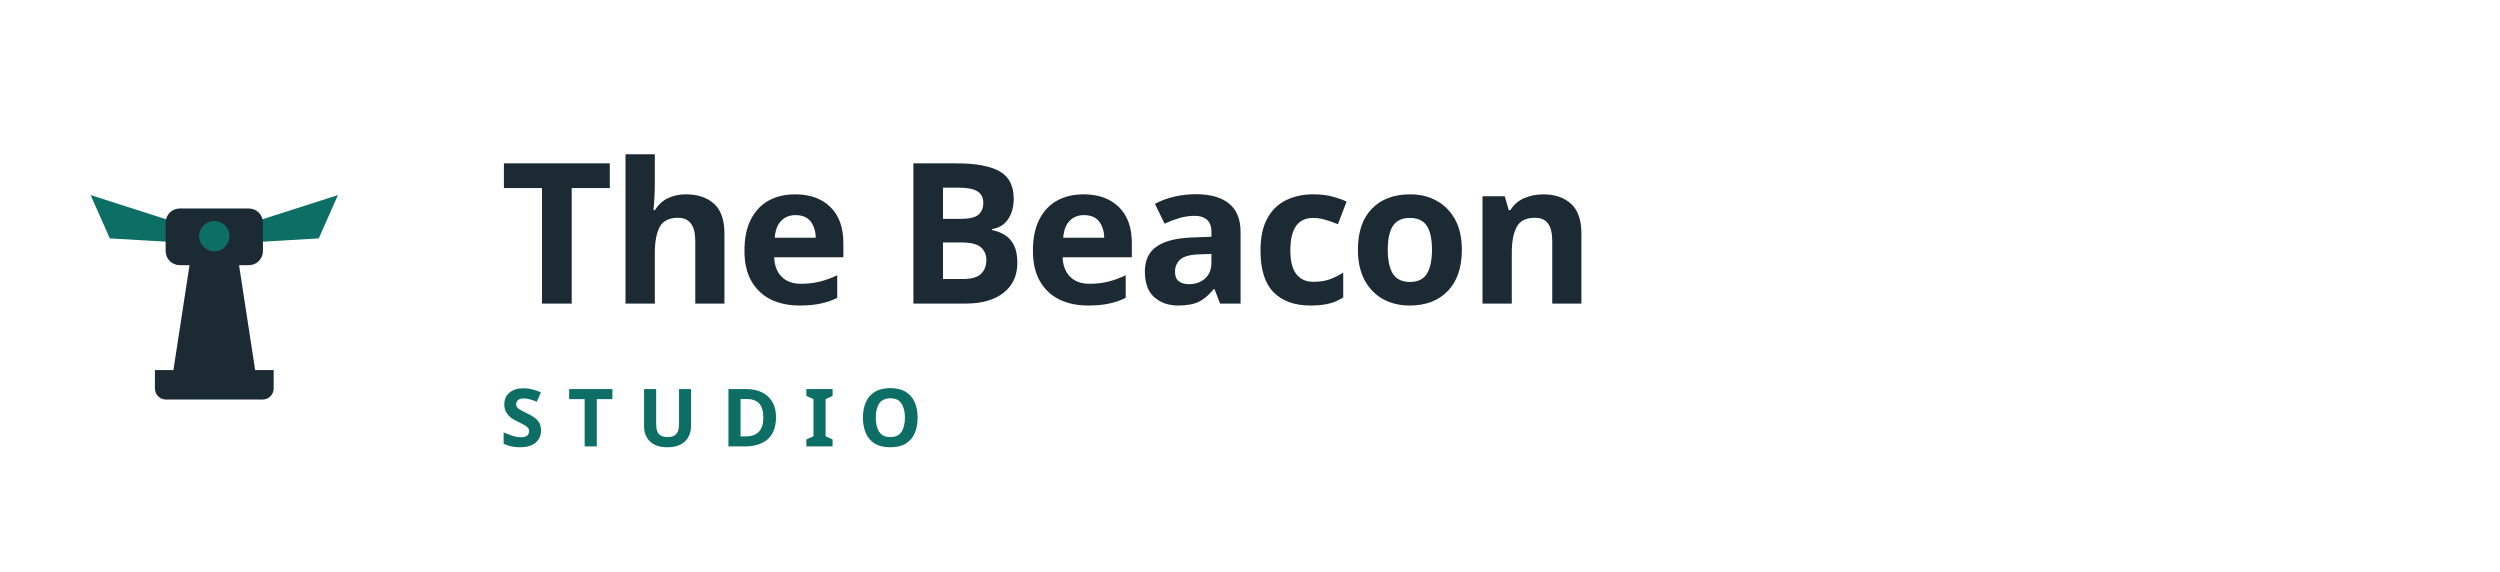
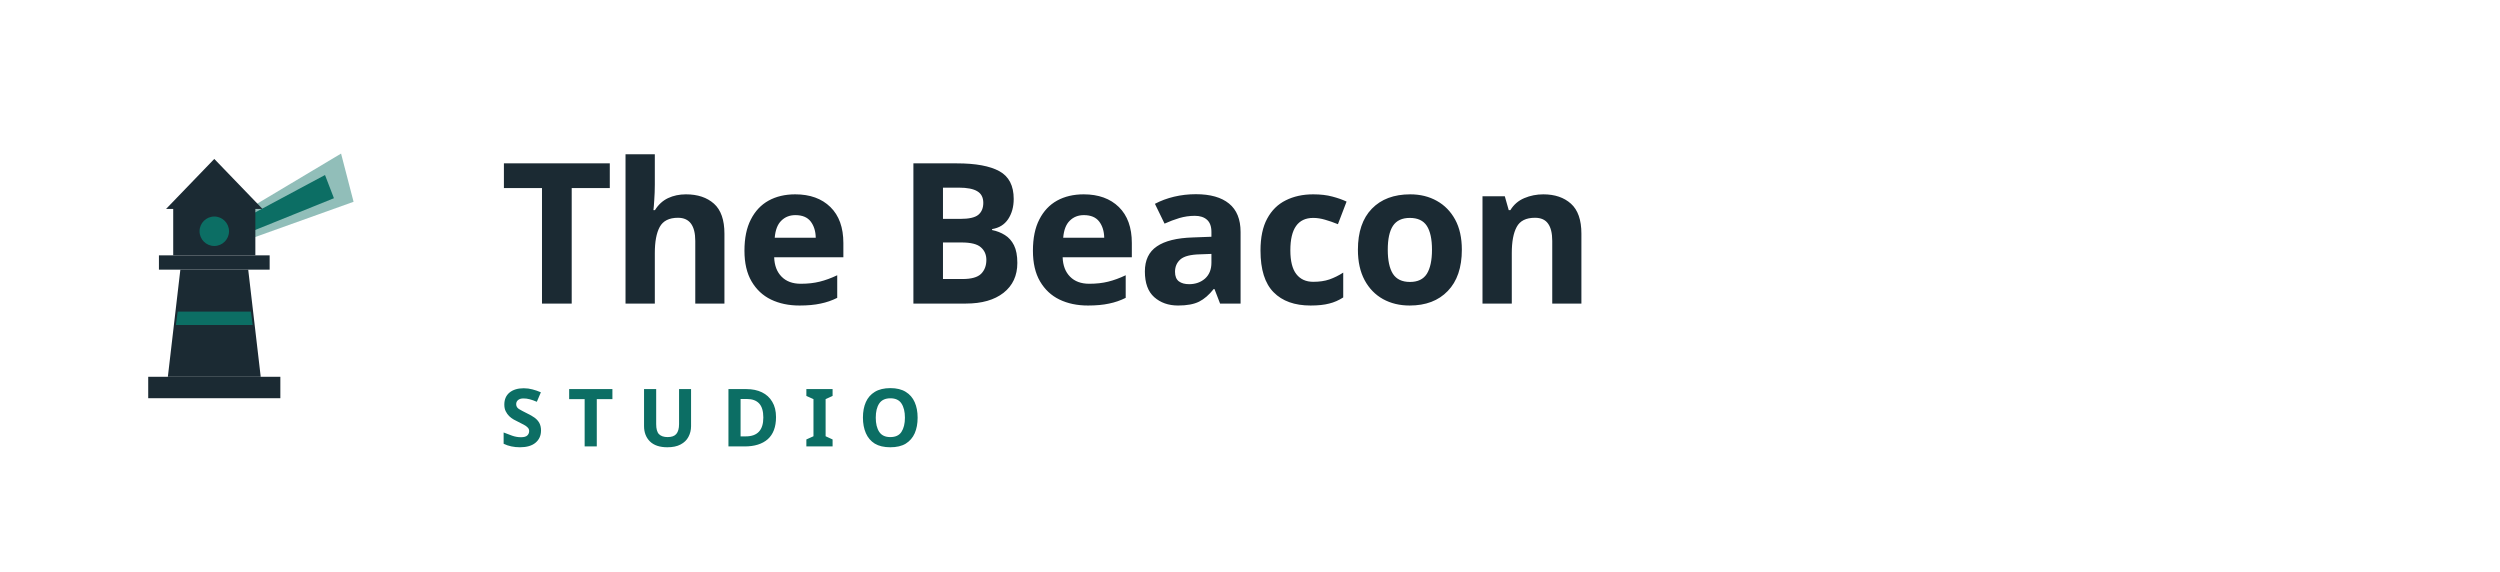
<svg xmlns="http://www.w3.org/2000/svg" viewBox="0 0 280 64" fill="none" role="img" aria-label="The Beacon Studio wordmark">
  <g transform="translate(8, 16)">
-     <path d="M13.7 9.55 2.15 5.85l2.15 4.85 9.4.55Z" fill="#0c6e64" />
-     <path d="M18.3 9.55 29.85 5.85l-2.15 4.85-9.4.55Z" fill="#0c6e64" />
-     <path d="M13.25 13.55h5.5l1.85 12.05H11.4l1.85-12.05Z" fill="#1b2a33" />
-     <path d="M9.35 25.45h13.3v2.05c0 .7-.55 1.25-1.25 1.25h-10.8c-.7 0-1.25-.55-1.25-1.25v-2.05Z" fill="#1b2a33" />
-     <path d="M12.15 7.35h7.7c.9 0 1.6.7 1.6 1.6v3.15c0 .9-.7 1.6-1.6 1.6h-7.7c-.9 0-1.6-.7-1.6-1.6V8.95c0-.9.7-1.6 1.6-1.6Z" fill="#1b2a33" />
-     <circle cx="16" cy="10.45" r="1.7" fill="#0c6e64" />
+     <path d="M16.8 9.2 30.2 1.2 31.6 6.6 18.2 11.4Z" fill="#0c6e64" opacity="0.45" />
+     <path d="M17.2 9.6 28.4 3.6 29.4 6.2 18 10.8Z" fill="#0c6e64" />
+     <path d="M16 1.8 21.4 7.4H10.6Z" fill="#1b2a33" />
+     <path d="M12.2 14.2H19.8L21.2 26.2H10.8Z" fill="#1b2a33" />
+     <path d="M8.6 26.2H23.4V28.6H8.6Z" fill="#1b2a33" />
+     <path d="M9.8 12.6H22.2V14.2H9.8Z" fill="#1b2a33" />
+     <path d="M11.4 7.2H20.6V12.6H11.4Z" fill="#1b2a33" />
+     <path d="M11.9 18.9H20.1L20.3 20.4H11.7Z" fill="#0c6e64" />
+     <circle cx="16" cy="9.9" r="1.65" fill="#0c6e64" />
  </g>
  <text x="56" y="34" font-family="Outfit, Plus Jakarta Sans, system-ui, sans-serif" font-size="22" font-weight="700" letter-spacing="-0.4" fill="#1b2a33">The Beacon</text>
  <text x="56" y="50" font-family="Outfit, Plus Jakarta Sans, system-ui, sans-serif" font-size="9" font-weight="600" letter-spacing="2.6" fill="#0c6e64">STUDIO</text>
</svg>
